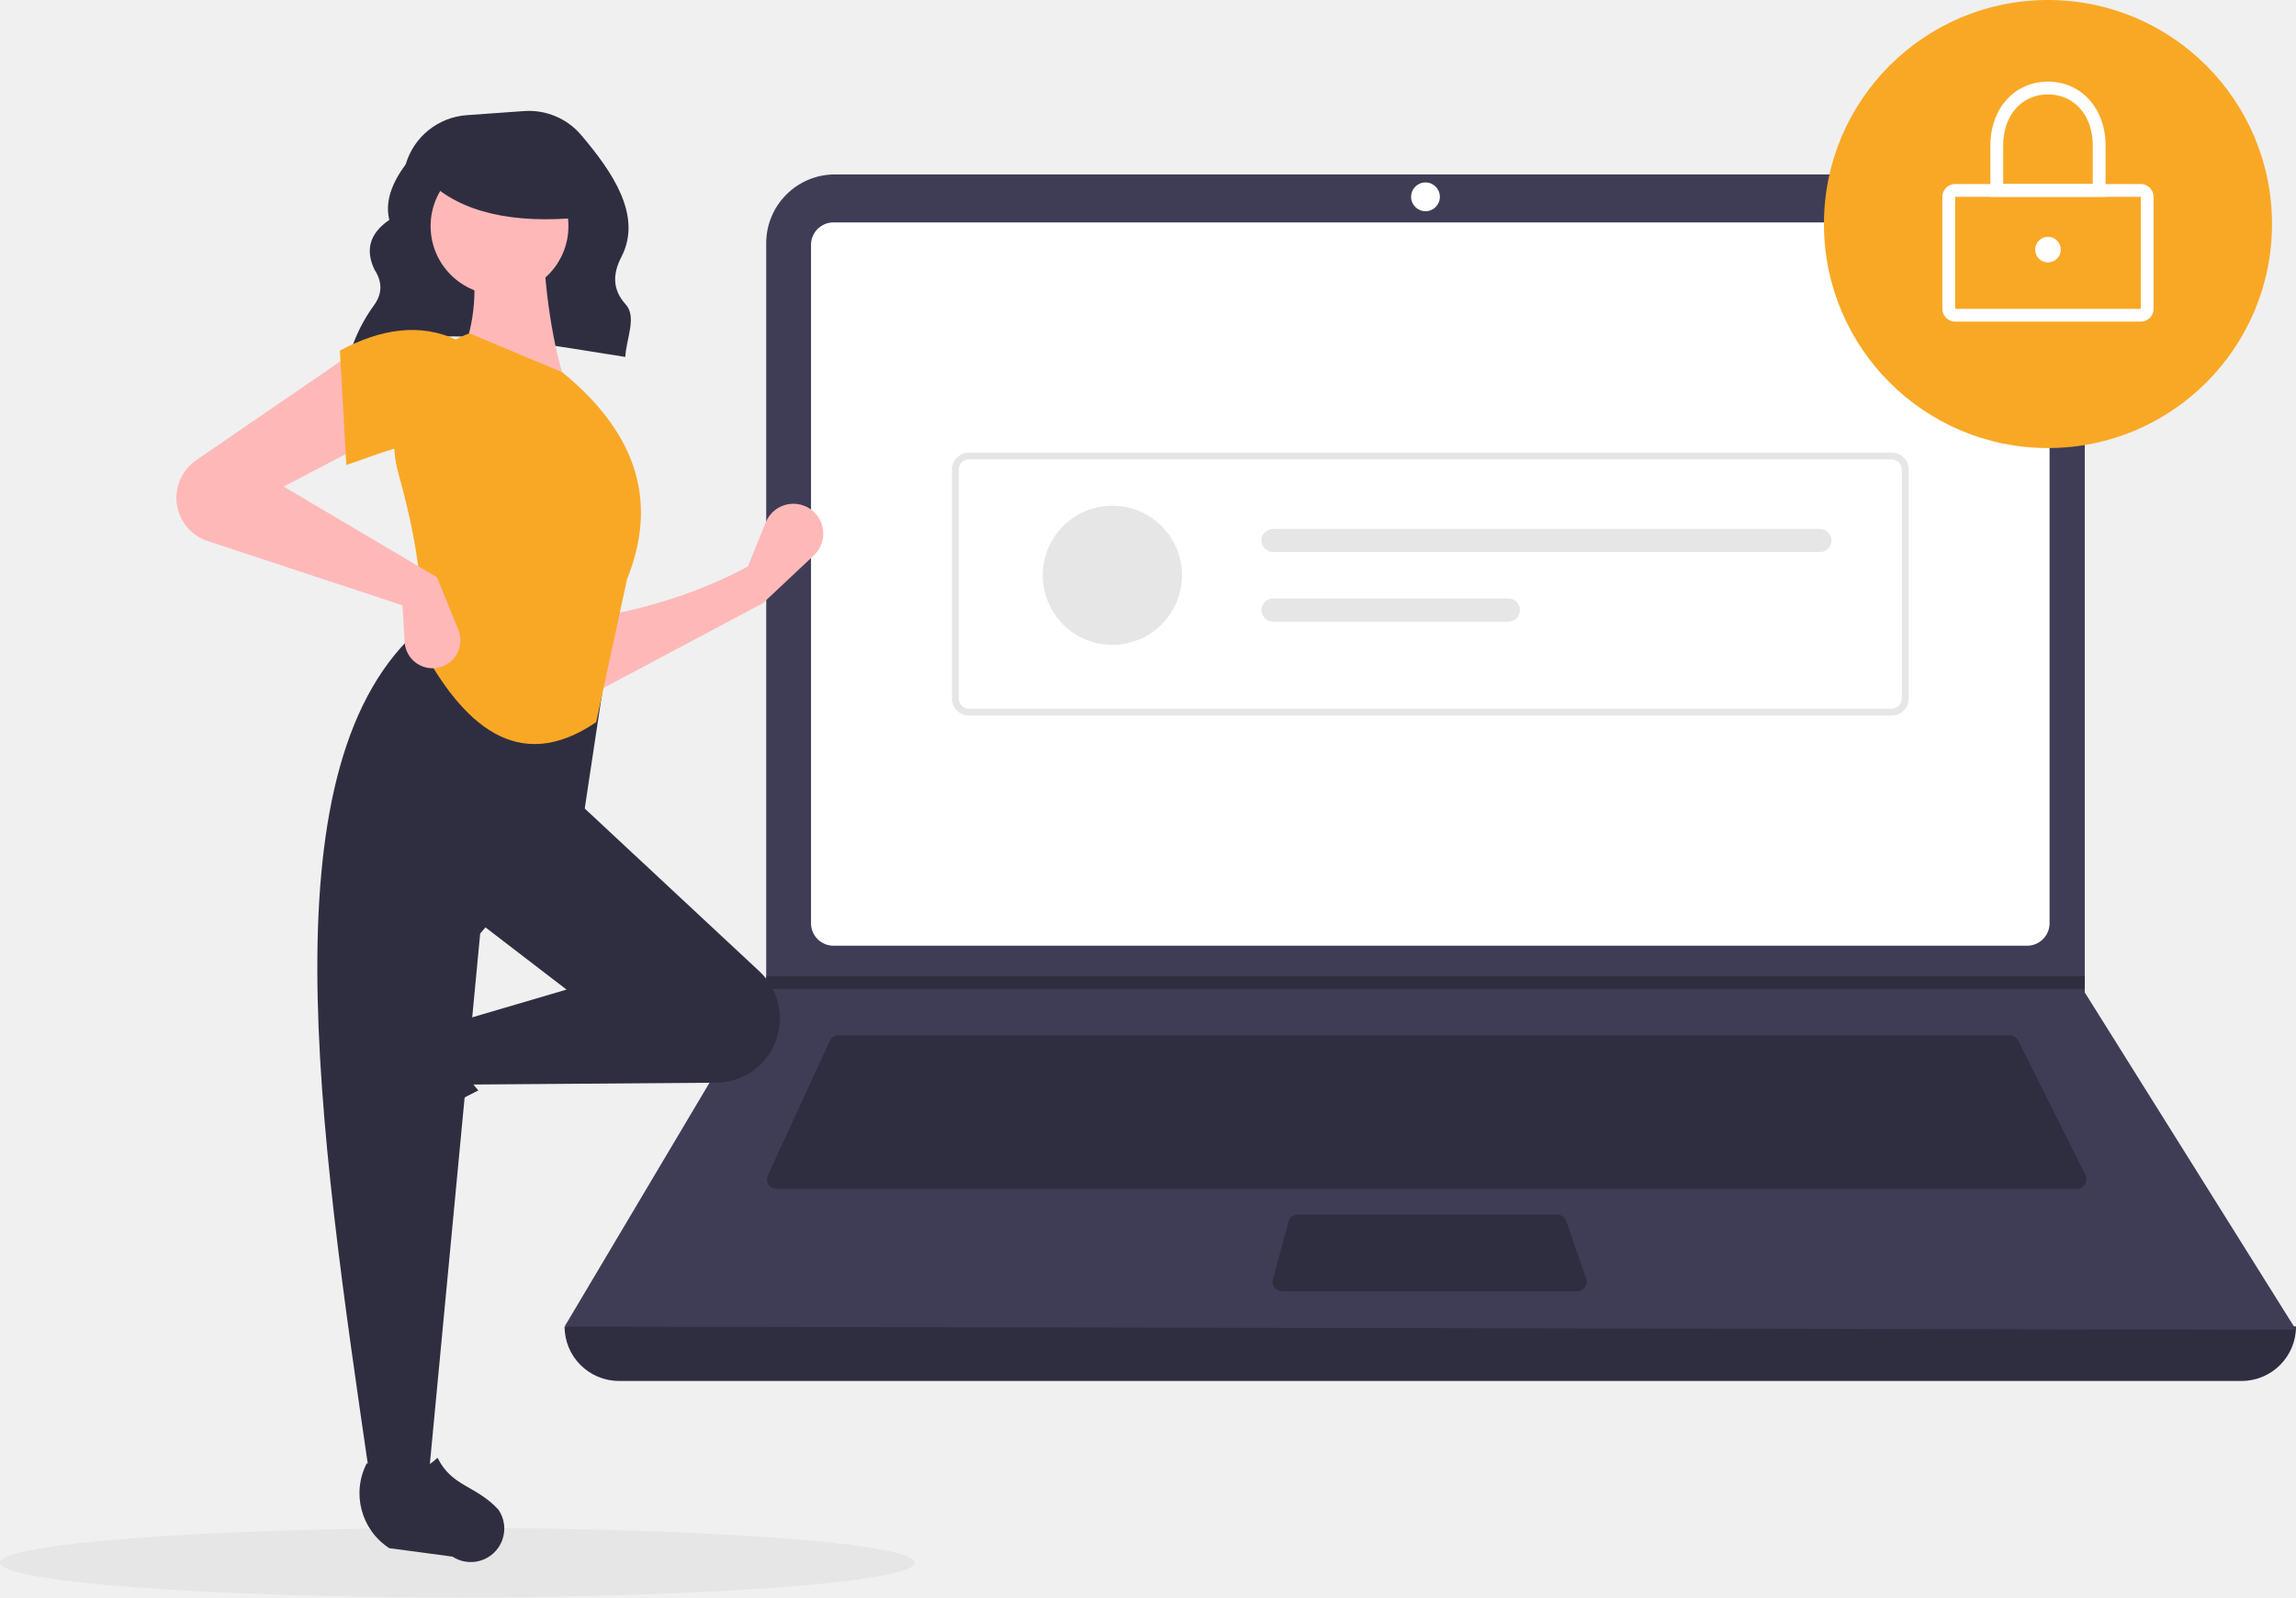
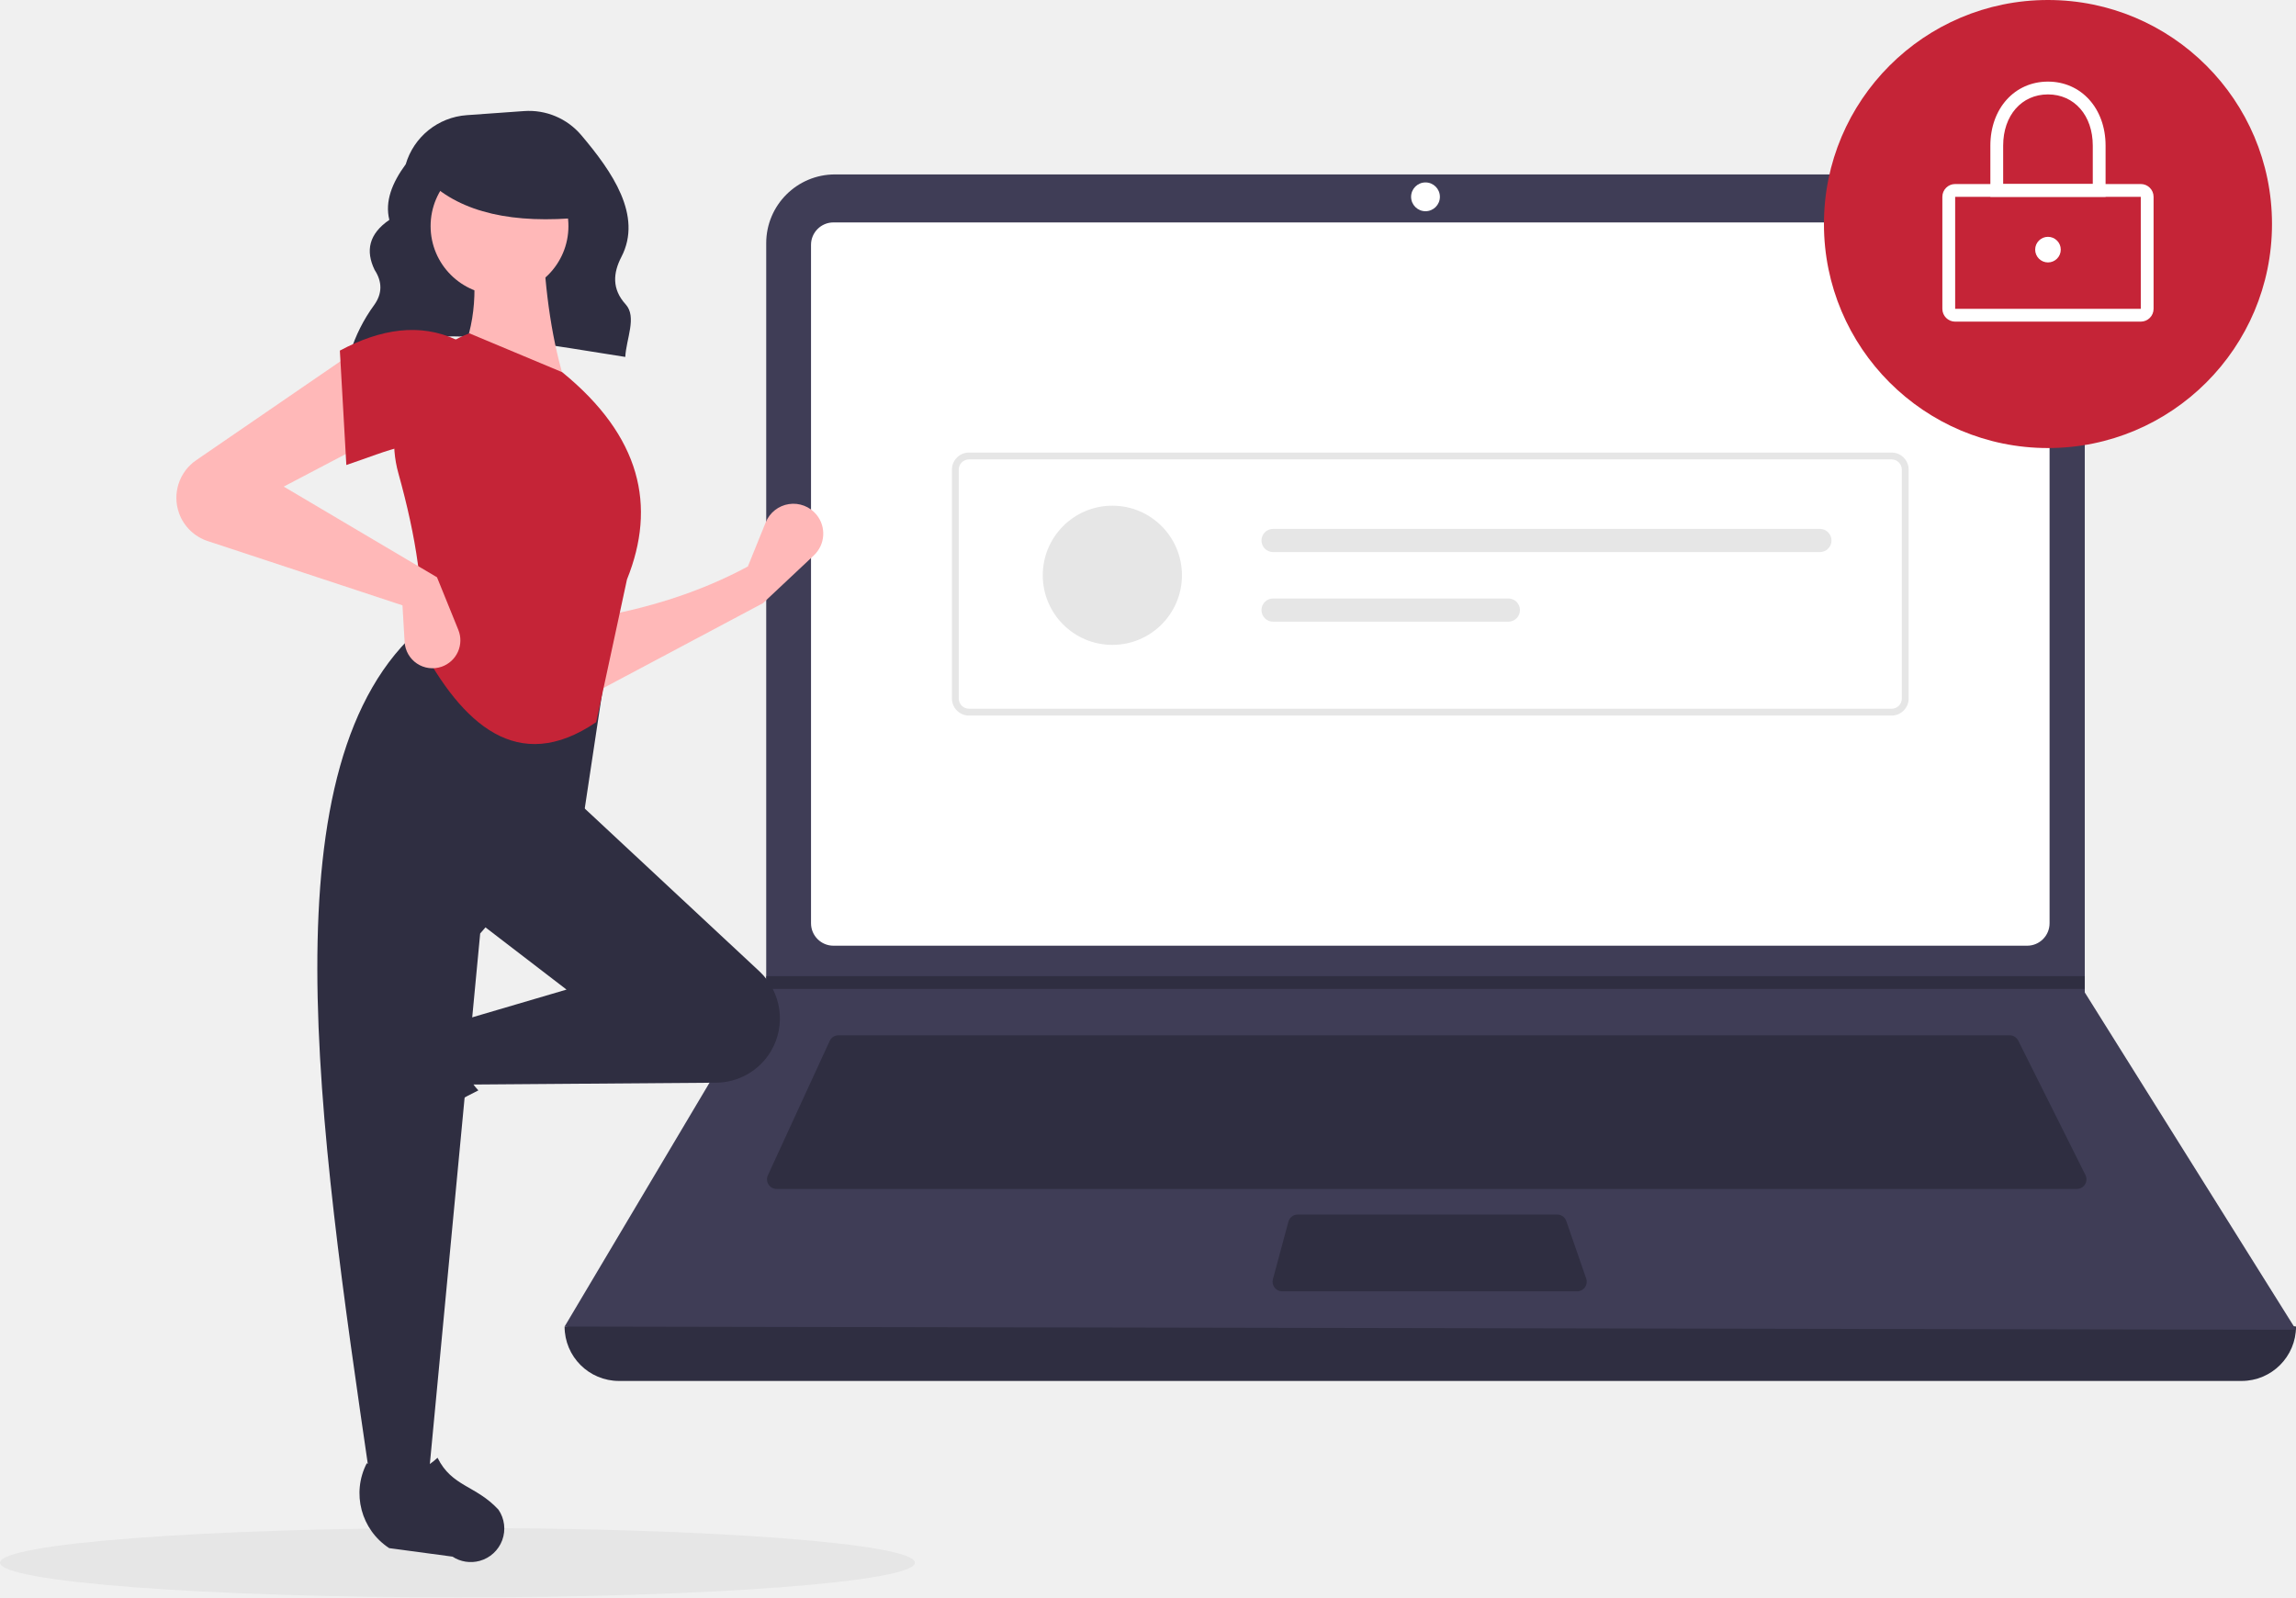
<svg xmlns="http://www.w3.org/2000/svg" data-name="Layer 1" width="793" height="551.732" viewBox="0 0 793 551.732">
  <ellipse cx="158" cy="539.732" rx="158" ry="12" fill="#e6e6e6" />
  <path d="M324.272,296.554c27.497-11.695,61.744-4.285,95.191.858.311-6.228,4.084-13.808.132-18.153-4.801-5.279-4.359-10.825-1.47-16.404,7.388-14.265-3.197-29.444-13.884-42.065a23.669,23.669,0,0,0-19.755-8.292l-19.797,1.414A23.709,23.709,0,0,0,343.635,230.859v0c-4.727,6.429-7.257,12.841-5.664,19.219-7.081,4.839-8.27,10.68-5.089,17.264,2.698,4.146,2.669,8.182-.123,12.106a55.891,55.891,0,0,0-8.31,16.506Z" transform="translate(-203.5 -174.1342)" fill="#2f2e41" />
  <path d="M977.709,651.097H417.291A18.791,18.791,0,0,1,398.5,632.306h0q304.727-35.415,598,0h0A18.791,18.791,0,0,1,977.709,651.097Z" transform="translate(-203.5 -174.1342)" fill="#2f2e41" />
  <path d="M996.5,633.412l-598-1.105,69.306-116.616.332-.553V258.131a23.752,23.752,0,0,1,23.754-23.754H899.792a23.752,23.752,0,0,1,23.754,23.754V516.906Z" transform="translate(-203.5 -174.1342)" fill="#3f3d56" />
  <path d="M491.35,250.957a7.746,7.746,0,0,0-7.738,7.738V493.031a7.747,7.747,0,0,0,7.738,7.738H903.65a7.747,7.747,0,0,0,7.738-7.738V258.694a7.747,7.747,0,0,0-7.738-7.738Z" transform="translate(-203.5 -174.1342)" fill="#fff" />
  <path d="M493.078,531.718a3.325,3.325,0,0,0-3.013,1.93l-21.355,46.425a3.316,3.316,0,0,0,3.012,4.702H920.814a3.316,3.316,0,0,0,2.965-4.799L900.567,533.551a3.299,3.299,0,0,0-2.965-1.833Z" transform="translate(-203.5 -174.1342)" fill="#2f2e41" />
  <circle cx="492.342" cy="67.98" r="4.974" fill="#fff" />
  <path d="M651.7,593.619a3.321,3.321,0,0,0-3.202,2.454l-5.357,19.896a3.316,3.316,0,0,0,3.202,4.179h101.874a3.315,3.315,0,0,0,3.133-4.401l-6.887-19.896a3.318,3.318,0,0,0-3.134-2.231Z" transform="translate(-203.5 -174.1342)" fill="#2f2e41" />
  <polygon points="720.046 337.135 720.046 341.556 264.306 341.556 264.649 341.004 264.649 337.135 720.046 337.135" fill="#2f2e41" />
-   <circle cx="707.335" cy="77.375" r="77.375" fill="#f9a826" />
+   <circle cx="707.335" cy="77.375" r="77.375" fill="#c52437" />
  <path d="M942.89,285.223H878.779a4.426,4.426,0,0,1-4.421-4.421V242.114a4.426,4.426,0,0,1,4.421-4.421H942.89a4.426,4.426,0,0,1,4.421,4.421v38.688A4.426,4.426,0,0,1,942.89,285.223Zm-64.111-43.109v38.688h64.114L942.89,242.114Z" transform="translate(-203.5 -174.1342)" fill="#fff" />
  <path d="M930.731,242.114h-39.793V224.428c0-12.81,8.368-22.107,19.896-22.107s19.896,9.297,19.896,22.107Zm-35.372-4.421h30.95V224.428c0-10.413-6.363-17.686-15.475-17.686s-15.475,7.273-15.475,17.686Z" transform="translate(-203.5 -174.1342)" fill="#fff" />
  <circle cx="707.335" cy="86.218" r="4.421" fill="#fff" />
  <path d="M856.82,421.284H538.18a5.908,5.908,0,0,1-5.901-5.901V336.342a5.908,5.908,0,0,1,5.901-5.901H856.82a5.908,5.908,0,0,1,5.901,5.901V415.383A5.908,5.908,0,0,1,856.82,421.284Zm-318.64-88.482a3.544,3.544,0,0,0-3.54,3.54V415.383a3.544,3.544,0,0,0,3.54,3.54H856.82a3.544,3.544,0,0,0,3.54-3.54V336.342a3.544,3.544,0,0,0-3.54-3.54Z" transform="translate(-203.5 -174.1342)" fill="#e6e6e6" />
  <circle cx="384.19" cy="198.695" r="24.036" fill="#e6e6e6" />
  <path d="M643.203,356.805a4.006,4.006,0,1,0,0,8.012H832.061a4.006,4.006,0,0,0,0-8.012Z" transform="translate(-203.5 -174.1342)" fill="#e6e6e6" />
  <path d="M643.203,380.842a4.006,4.006,0,1,0,0,8.012H724.469a4.006,4.006,0,1,0,0-8.012Z" transform="translate(-203.5 -174.1342)" fill="#e6e6e6" />
  <path d="M467.022,382.462,408.119,413.778l-.746-26.096c19.226-3.209,37.517-8.797,54.429-17.895l6.16-15.22a10.318,10.318,0,0,1,17.536-2.678l0,0a10.318,10.318,0,0,1-.908,14.069Z" transform="translate(-203.5 -174.1342)" fill="#ffb8b8" />
  <path d="M323.098,563.267v0a11.574,11.574,0,0,1,1.469-9.363l12.939-19.858a22.612,22.612,0,0,1,29.335-7.739h0c-5.438,9.256-4.68,17.377,1.878,24.434a117.631,117.631,0,0,0-27.936,19.045A11.574,11.574,0,0,1,323.098,563.267Z" transform="translate(-203.5 -174.1342)" fill="#2f2e41" />
  <path d="M469.705,537.303l0,0a22.203,22.203,0,0,1-18.871,10.779l-85.96.651-3.728-21.623,38.026-11.184-32.061-24.605L402.154,450.313l63.65,59.324A22.203,22.203,0,0,1,469.705,537.303Z" transform="translate(-203.5 -174.1342)" fill="#2f2e41" />
  <path d="M351.453,685.179H331.321c-18.075-123.898-36.474-248.142,17.895-294.515l64.122,10.439L405.136,455.532l-35.789,41.008Z" transform="translate(-203.5 -174.1342)" fill="#2f2e41" />
  <path d="M369.149,713.246h0a11.574,11.574,0,0,1-9.363-1.469l-21.859-2.938a22.612,22.612,0,0,1-7.741-29.335v0c9.257,5.437,17.377,4.679,24.434-1.879,4.986,10.067,13.201,9.453,21.047,17.935A11.574,11.574,0,0,1,369.149,713.246Z" transform="translate(-203.5 -174.1342)" fill="#2f2e41" />
  <path d="M399.172,307.902l-37.28-8.947c6.192-12.674,6.702-26.776,3.728-41.754l25.351-.746C391.764,275.08,394.167,292.481,399.172,307.902Z" transform="translate(-203.5 -174.1342)" fill="#ffb8b8" />
-   <path d="M409.418,423.552c-27.139,18.493-46.314.633-60.947-26.923,2.033-16.862-1.259-37.041-7.357-58.966a40.138,40.138,0,0,1,24.506-48.401h0l32.061,13.421c27.224,22.19,32.582,46.227,22.368,71.578Z" transform="translate(-203.5 -174.1342)" fill="#f9a826" />
+   <path d="M409.418,423.552c-27.139,18.493-46.314.633-60.947-26.923,2.033-16.862-1.259-37.041-7.357-58.966a40.138,40.138,0,0,1,24.506-48.401h0l32.061,13.421c27.224,22.19,32.582,46.227,22.368,71.578Z" transform="translate(-203.5 -174.1342)" fill="#c52437" />
  <path d="M331.321,326.542,301.497,342.2l52.938,31.316,7.366,18.17a9.637,9.637,0,0,1-5.789,12.731h0a9.637,9.637,0,0,1-12.762-8.544l-.745-12.663-67.284-22.204a15.733,15.733,0,0,1-9.873-9.611v0a15.733,15.733,0,0,1,5.903-18.303l54.105-37.118Z" transform="translate(-203.5 -174.1342)" fill="#ffb8b8" />
-   <path d="M361.146,329.524c-12.439-5.451-23.749.47-38.026,5.219l-2.237-39.517c14.176-7.556,27.692-9.593,40.263-3.728Z" transform="translate(-203.5 -174.1342)" fill="#f9a826" />
+   <path d="M361.146,329.524c-12.439-5.451-23.749.47-38.026,5.219l-2.237-39.517c14.176-7.556,27.692-9.593,40.263-3.728Z" transform="translate(-203.5 -174.1342)" fill="#c52437" />
  <circle cx="172.525" cy="78.093" r="23.802" fill="#ffb8b8" />
  <path d="M404.5,249.224c-23.566,2.308-41.523-1.546-53-12.52v-8.838h51Z" transform="translate(-203.5 -174.1342)" fill="#2f2e41" />
</svg>
